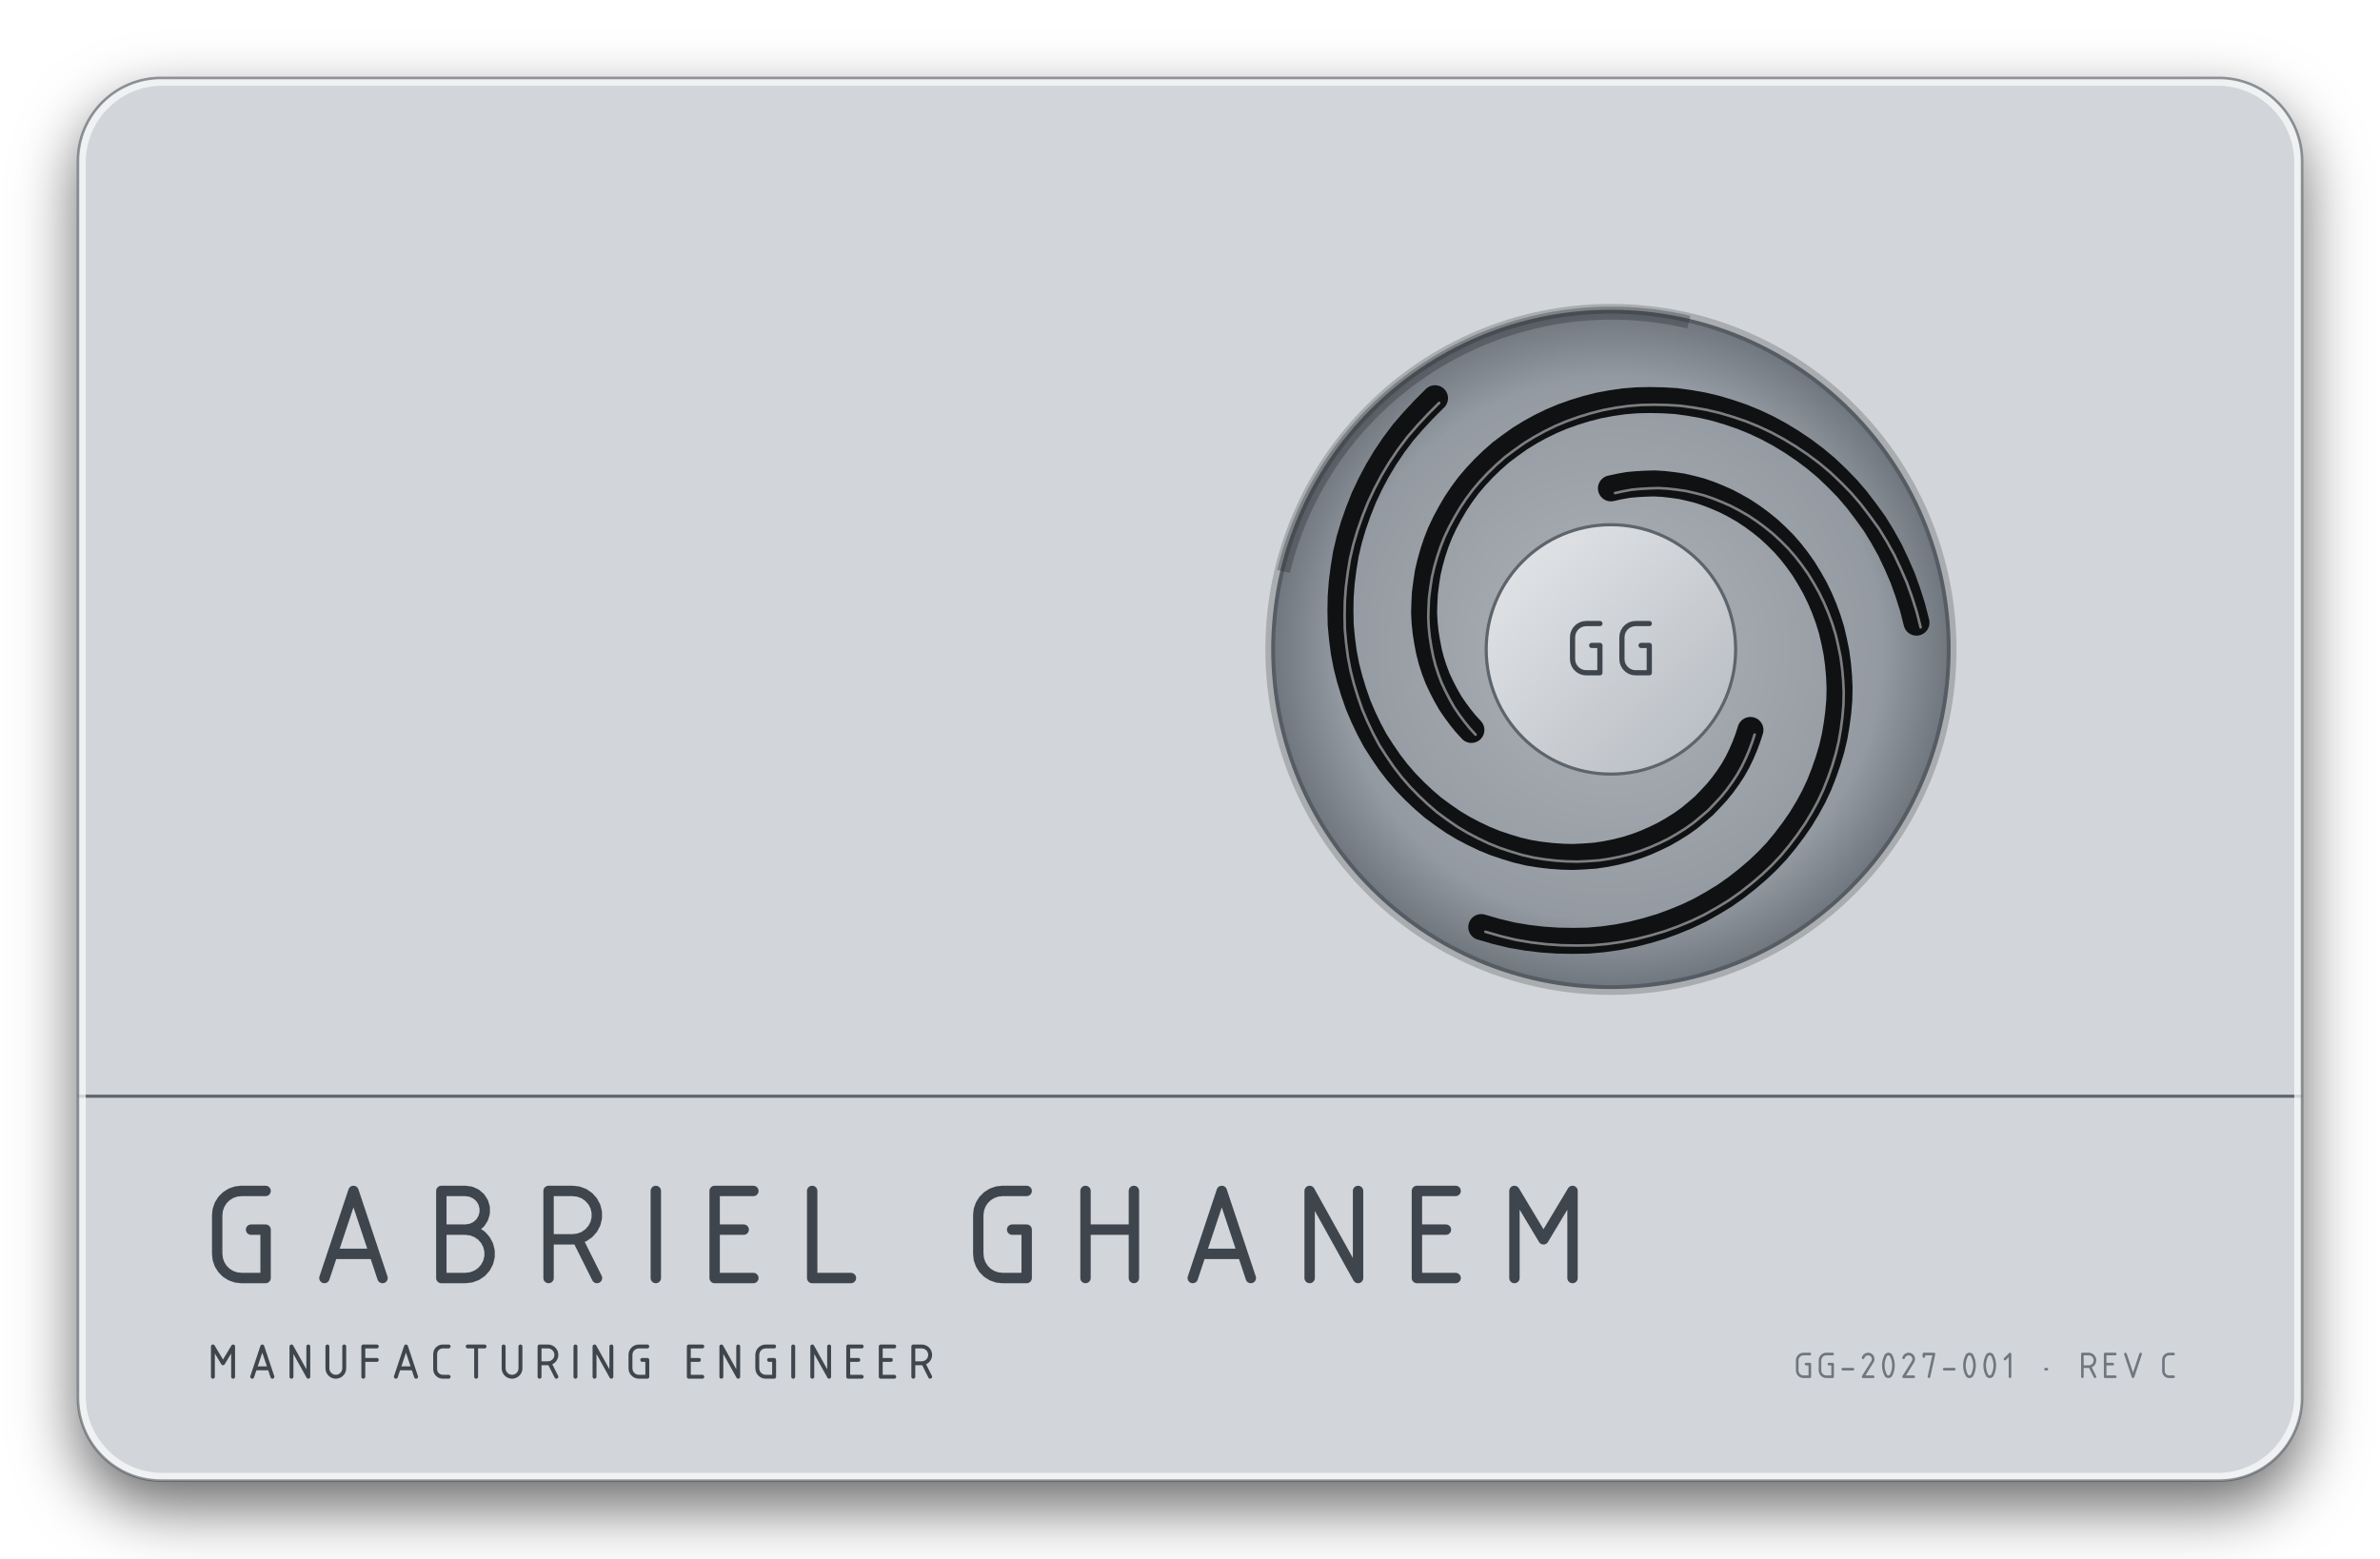
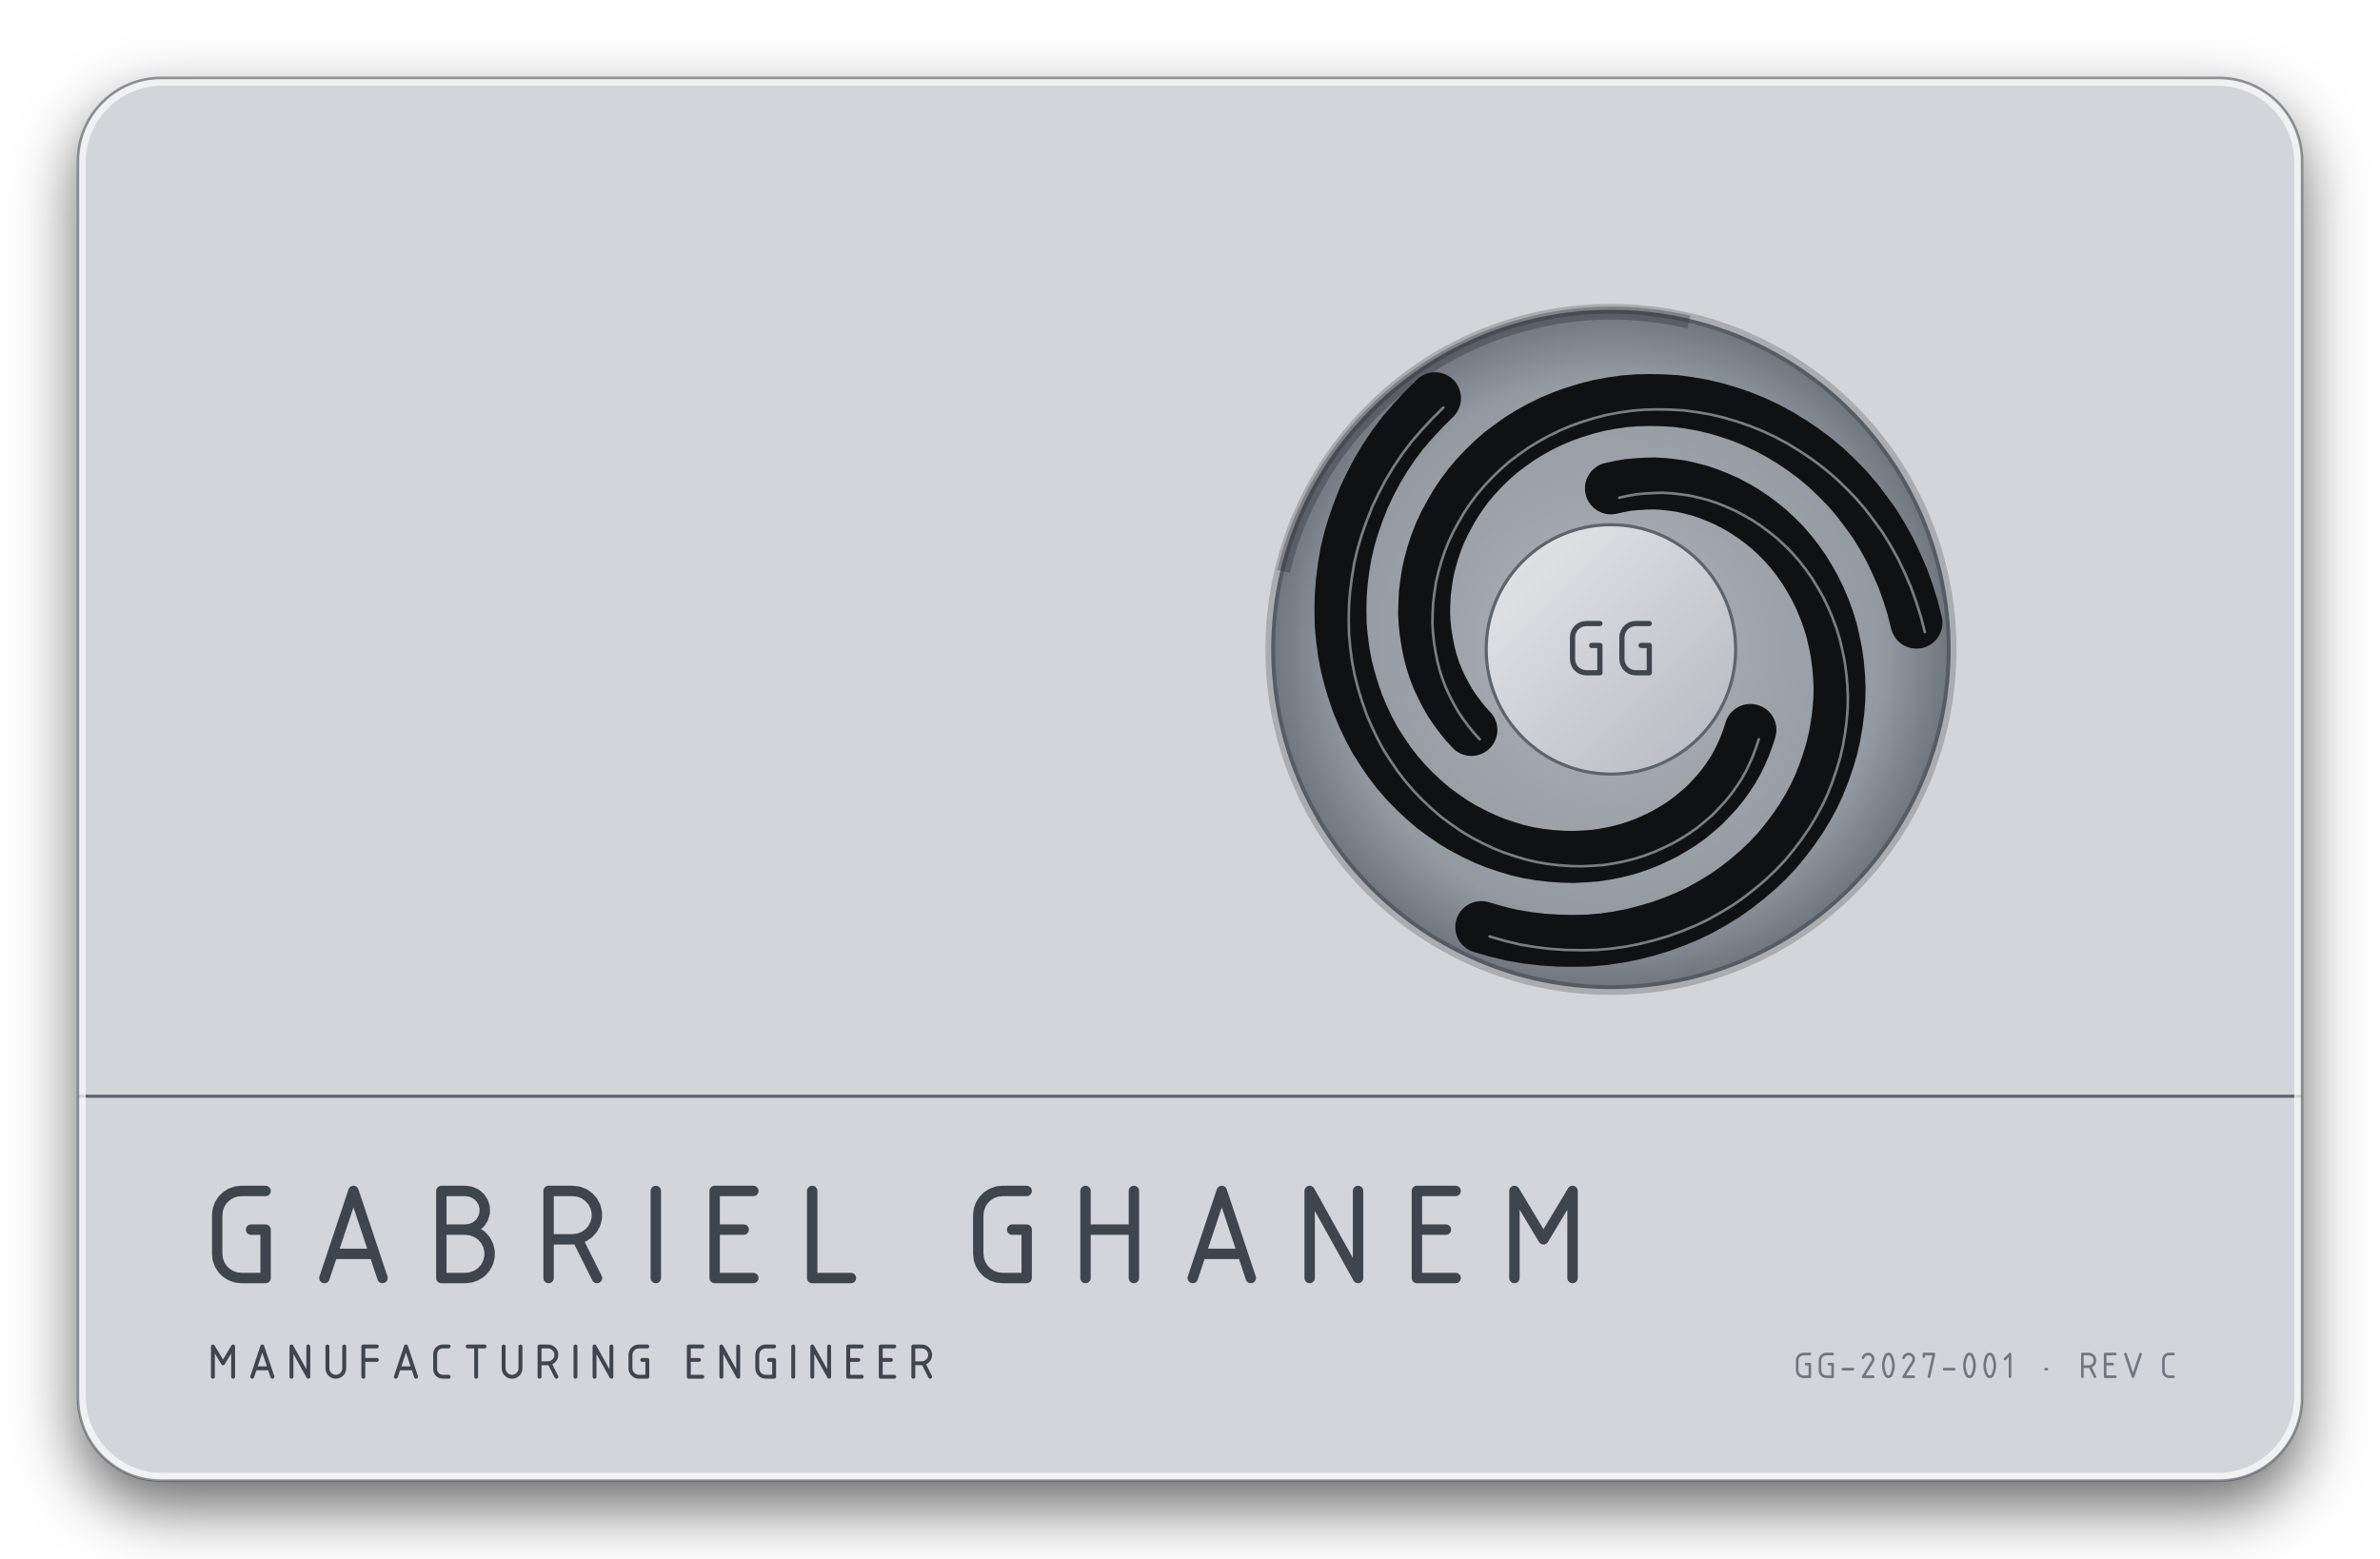
<svg xmlns="http://www.w3.org/2000/svg" viewBox="-30 -30 916 600">
  <defs>
    <radialGradient id="pocket">
      <stop offset="0" stop-color="#aeb3b9" />
      <stop offset=".8" stop-color="#949aa1" />
      <stop offset="1" stop-color="#70767e" />
    </radialGradient>
    <linearGradient id="boss" x1="0" y1="0" x2="1" y2="1">
      <stop offset="0" stop-color="#e6e8eb" />
      <stop offset="1" stop-color="#b4b9bf" />
    </linearGradient>
    <filter id="sh" x="-10%" y="-10%" width="120%" height="130%">
      <feDropShadow dx="0" dy="10" stdDeviation="12" flood-opacity=".6" />
    </filter>
    <clipPath id="clip">
      <rect width="856" height="540" rx="32" />
    </clipPath>
  </defs>
  <rect width="856" height="540" rx="32" fill="#c9ccd0" filter="url(#sh)" />
  <g clip-path="url(#clip)">
    <rect width="856" height="540" fill="#d2d5d9" />
    <circle cx="590.0" cy="220.0" r="133" fill="#00000030" />
    <circle cx="590.0" cy="220.0" r="130" fill="url(#pocket)" stroke="#565c64" stroke-width="1.5" />
    <path d="M464.0,190.0 A130,130 0 0 1 620.0,94.0" stroke="#2a2e33" stroke-width="5" fill="none" opacity=".35" />
-     <path d="M590.0,158.0 L593.2,157.3 L596.5,156.7 L599.8,156.4 L603.2,156.2 L606.7,156.1 L610.2,156.3 L613.7,156.7 L617.2,157.2 L620.7,158.0 L624.2,158.9 L627.7,160.1 L631.2,161.5 L634.6,163.0 L638.0,164.8 L641.3,166.7 L644.6,168.9 L647.7,171.2 L650.8,173.7 L653.7,176.4 L656.6,179.3 L659.3,182.4 L661.8,185.6 L664.2,189.0 L666.4,192.6 L668.5,196.3 L670.4,200.2 L672.1,204.2 L673.6,208.3 L674.9,212.5 L675.9,216.8 L676.8,221.2 L677.4,225.7 L677.8,230.2 L678.0,234.8 L677.9,239.5 L677.5,244.2 L676.9,248.8 L676.1,253.5 L675.0,258.2 L673.6,262.9 L672.0,267.5 L670.2,272.1 L668.1,276.6 L665.7,281.0 L663.1,285.3 L660.2,289.5 L657.1,293.6 L653.8,297.6 L650.2,301.4 L646.4,305.0 L642.4,308.4 L638.2,311.7 L633.8,314.8 L629.2,317.6 L624.4,320.3 L619.4,322.7 L614.3,324.8 L609.1,326.7 L603.7,328.3 L598.2,329.7 L592.6,330.8 L586.9,331.6 L581.2,332.1 L575.4,332.2 L569.5,332.1 L563.6,331.7 L557.7,331.0 L551.8,330.0 L546.0,328.6 L540.1,326.9" fill="none" stroke="#0f1113" stroke-width="10" stroke-linecap="round" />
-     <path d="M590.0,158.0 L593.2,157.3 L596.5,156.7 L599.8,156.4 L603.2,156.2 L606.7,156.1 L610.2,156.3 L613.7,156.7 L617.2,157.2 L620.7,158.0 L624.2,158.9 L627.7,160.1 L631.2,161.5 L634.6,163.0 L638.0,164.8 L641.3,166.7 L644.6,168.9 L647.7,171.2 L650.8,173.7 L653.7,176.4 L656.6,179.3 L659.3,182.4 L661.8,185.6 L664.2,189.0 L666.4,192.6 L668.5,196.3 L670.4,200.2 L672.1,204.2 L673.6,208.3 L674.9,212.5 L675.9,216.8 L676.8,221.2 L677.4,225.7 L677.8,230.2 L678.0,234.8 L677.9,239.5 L677.5,244.2 L676.9,248.8 L676.1,253.5 L675.0,258.2 L673.6,262.9 L672.0,267.5 L670.2,272.1 L668.1,276.6 L665.7,281.0 L663.1,285.3 L660.2,289.5 L657.1,293.6 L653.8,297.6 L650.2,301.4 L646.4,305.0 L642.4,308.4 L638.2,311.7 L633.8,314.8 L629.2,317.6 L624.4,320.3 L619.4,322.7 L614.3,324.8 L609.1,326.7 L603.7,328.3 L598.2,329.7 L592.6,330.8 L586.9,331.6 L581.2,332.1 L575.4,332.2 L569.5,332.1 L563.6,331.7 L557.7,331.0 L551.8,330.0 L546.0,328.6 L540.1,326.9" fill="none" stroke="#e9ecef" stroke-width="1" opacity=".5" transform="translate(1.6,1.8)" stroke-linecap="round" />
-     <path d="M643.7,251.0 L642.7,254.1 L641.5,257.3 L640.2,260.3 L638.7,263.4 L637.0,266.4 L635.1,269.3 L633.0,272.2 L630.8,274.9 L628.3,277.6 L625.8,280.2 L623.0,282.6 L620.1,285.0 L617.0,287.2 L613.8,289.2 L610.5,291.1 L607.0,292.8 L603.4,294.4 L599.7,295.8 L595.9,297.0 L591.9,298.0 L587.9,298.8 L583.9,299.4 L579.7,299.7 L575.5,299.9 L571.3,299.8 L567.0,299.5 L562.7,299.0 L558.4,298.3 L554.1,297.3 L549.8,296.0 L545.6,294.6 L541.4,292.9 L537.2,290.9 L533.2,288.8 L529.2,286.4 L525.3,283.7 L521.5,280.9 L517.9,277.8 L514.4,274.5 L511.0,271.0 L507.8,267.3 L504.8,263.4 L502.0,259.3 L499.3,255.1 L496.9,250.6 L494.7,246.0 L492.7,241.3 L491.0,236.4 L489.5,231.5 L488.2,226.4 L487.2,221.2 L486.5,215.9 L486.0,210.5 L485.9,205.1 L486.0,199.6 L486.4,194.2 L487.1,188.7 L488.0,183.2 L489.3,177.7 L490.9,172.3 L492.8,166.9 L494.9,161.6 L497.4,156.3 L500.1,151.2 L503.1,146.2 L506.4,141.3 L510.0,136.5 L513.9,132.0 L518.0,127.6 L522.3,123.3" fill="none" stroke="#0f1113" stroke-width="10" stroke-linecap="round" />
-     <path d="M643.7,251.0 L642.7,254.1 L641.5,257.3 L640.2,260.3 L638.7,263.4 L637.0,266.4 L635.1,269.3 L633.0,272.2 L630.8,274.9 L628.3,277.6 L625.8,280.2 L623.0,282.6 L620.1,285.0 L617.0,287.2 L613.8,289.2 L610.5,291.1 L607.0,292.8 L603.4,294.4 L599.7,295.8 L595.9,297.0 L591.9,298.0 L587.9,298.8 L583.9,299.4 L579.7,299.7 L575.5,299.9 L571.3,299.8 L567.0,299.5 L562.7,299.0 L558.4,298.3 L554.1,297.3 L549.8,296.0 L545.6,294.6 L541.4,292.9 L537.2,290.9 L533.2,288.8 L529.2,286.4 L525.3,283.7 L521.5,280.9 L517.9,277.8 L514.4,274.5 L511.0,271.0 L507.8,267.3 L504.8,263.4 L502.0,259.3 L499.3,255.1 L496.9,250.6 L494.7,246.0 L492.7,241.3 L491.0,236.4 L489.5,231.5 L488.2,226.4 L487.2,221.2 L486.5,215.9 L486.0,210.5 L485.9,205.1 L486.0,199.6 L486.4,194.2 L487.1,188.7 L488.0,183.2 L489.3,177.7 L490.9,172.3 L492.8,166.9 L494.9,161.6 L497.4,156.3 L500.1,151.2 L503.1,146.2 L506.4,141.3 L510.0,136.5 L513.9,132.0 L518.0,127.6 L522.3,123.3" fill="none" stroke="#e9ecef" stroke-width="1" opacity=".5" transform="translate(1.6,1.8)" stroke-linecap="round" />
-     <path d="M536.3,251.0 L534.1,248.6 L532.0,246.0 L530.0,243.3 L528.1,240.5 L526.4,237.5 L524.8,234.4 L523.3,231.2 L522.0,227.8 L520.9,224.4 L520.0,220.9 L519.3,217.3 L518.7,213.6 L518.3,209.8 L518.1,206.0 L518.2,202.2 L518.4,198.3 L518.9,194.4 L519.5,190.5 L520.4,186.6 L521.5,182.7 L522.8,178.8 L524.3,175.0 L526.1,171.2 L528.1,167.5 L530.2,163.9 L532.6,160.3 L535.2,156.8 L538.0,153.5 L541.0,150.3 L544.2,147.2 L547.6,144.2 L551.2,141.5 L555.0,138.8 L558.9,136.4 L562.9,134.2 L567.2,132.1 L571.5,130.3 L576.0,128.7 L580.6,127.3 L585.3,126.1 L590.1,125.2 L595.0,124.5 L600.0,124.1 L605.0,124.0 L610.0,124.1 L615.1,124.4 L620.2,125.1 L625.3,126.0 L630.4,127.2 L635.4,128.7 L640.4,130.4 L645.3,132.4 L650.2,134.7 L655.0,137.3 L659.6,140.1 L664.2,143.2 L668.6,146.5 L672.9,150.1 L677.0,154.0 L680.9,158.0 L684.6,162.3 L688.1,166.9 L691.5,171.6 L694.5,176.5 L697.4,181.7 L699.9,187.0 L702.3,192.5 L704.3,198.1 L706.1,203.8 L707.6,209.7" fill="none" stroke="#0f1113" stroke-width="10" stroke-linecap="round" />
-     <path d="M536.3,251.0 L534.1,248.6 L532.0,246.0 L530.0,243.3 L528.1,240.5 L526.4,237.5 L524.8,234.4 L523.3,231.2 L522.0,227.8 L520.9,224.4 L520.0,220.9 L519.3,217.3 L518.7,213.6 L518.3,209.8 L518.1,206.0 L518.2,202.2 L518.4,198.3 L518.9,194.4 L519.5,190.5 L520.4,186.6 L521.5,182.7 L522.8,178.8 L524.3,175.0 L526.1,171.2 L528.1,167.5 L530.2,163.9 L532.6,160.3 L535.2,156.8 L538.0,153.5 L541.0,150.3 L544.2,147.2 L547.6,144.2 L551.2,141.5 L555.0,138.8 L558.9,136.4 L562.9,134.2 L567.2,132.1 L571.5,130.3 L576.0,128.7 L580.6,127.3 L585.3,126.1 L590.1,125.2 L595.0,124.5 L600.0,124.1 L605.0,124.0 L610.0,124.1 L615.1,124.4 L620.2,125.1 L625.3,126.0 L630.4,127.2 L635.4,128.7 L640.4,130.4 L645.3,132.4 L650.2,134.7 L655.0,137.3 L659.6,140.1 L664.2,143.2 L668.6,146.5 L672.9,150.1 L677.0,154.0 L680.9,158.0 L684.6,162.3 L688.1,166.9 L691.5,171.6 L694.5,176.5 L697.4,181.7 L699.9,187.0 L702.3,192.5 L704.3,198.1 L706.1,203.8 L707.6,209.7" fill="none" stroke="#e9ecef" stroke-width="1" opacity=".5" transform="translate(1.6,1.8)" stroke-linecap="round" />
+     <path d="M590.0,158.0 L593.2,157.3 L596.5,156.7 L599.8,156.4 L603.2,156.2 L606.7,156.1 L610.2,156.3 L613.7,156.7 L617.2,157.2 L620.7,158.0 L624.2,158.9 L627.7,160.1 L631.2,161.5 L634.6,163.0 L638.0,164.8 L641.3,166.7 L644.6,168.9 L647.7,171.2 L650.8,173.7 L653.7,176.4 L656.6,179.3 L659.3,182.4 L661.8,185.6 L664.2,189.0 L666.4,192.6 L668.5,196.3 L670.4,200.2 L672.1,204.2 L673.6,208.3 L674.9,212.5 L675.9,216.8 L676.8,221.2 L677.4,225.7 L677.8,230.2 L678.0,234.8 L677.9,239.5 L677.5,244.2 L676.9,248.8 L676.1,253.5 L675.0,258.2 L673.6,262.9 L672.0,267.5 L670.2,272.1 L668.1,276.6 L665.7,281.0 L663.1,285.3 L660.2,289.5 L657.1,293.6 L653.8,297.6 L650.2,301.4 L646.4,305.0 L642.4,308.4 L638.2,311.7 L633.8,314.8 L629.2,317.6 L624.4,320.3 L619.4,322.7 L614.3,324.8 L609.1,326.7 L603.7,328.3 L598.2,329.7 L592.6,330.8 L586.9,331.6 L581.2,332.1 L575.4,332.2 L569.5,332.1 L563.6,331.7 L557.7,331.0 L551.8,330.0 L546.0,328.6 L540.1,326.9" fill="none" stroke="#0f1113" stroke-width="20" stroke-linecap="round" />
+     <path d="M590.0,158.0 L593.2,157.3 L596.5,156.7 L599.8,156.4 L603.2,156.2 L606.7,156.1 L610.2,156.3 L613.7,156.7 L617.2,157.2 L620.7,158.0 L624.2,158.9 L627.7,160.1 L631.2,161.5 L634.6,163.0 L638.0,164.8 L641.3,166.7 L644.6,168.9 L647.7,171.2 L650.8,173.7 L653.7,176.4 L656.6,179.3 L659.3,182.4 L661.8,185.6 L664.2,189.0 L666.4,192.6 L668.5,196.3 L670.4,200.2 L672.1,204.2 L673.6,208.3 L674.9,212.5 L675.9,216.8 L676.8,221.2 L677.4,225.7 L677.8,230.2 L678.0,234.8 L677.9,239.5 L677.5,244.2 L676.9,248.8 L676.1,253.5 L675.0,258.2 L673.6,262.9 L672.0,267.5 L670.2,272.1 L668.1,276.6 L665.7,281.0 L663.1,285.3 L660.2,289.5 L657.1,293.6 L653.8,297.6 L650.2,301.4 L646.4,305.0 L642.4,308.4 L638.2,311.7 L633.8,314.8 L629.2,317.6 L624.4,320.3 L619.4,322.7 L614.3,324.8 L609.1,326.7 L603.7,328.3 L598.2,329.7 L592.6,330.8 L586.9,331.6 L581.2,332.1 L575.4,332.2 L569.5,332.1 L563.6,331.7 L557.7,331.0 L551.8,330.0 L546.0,328.6 L540.1,326.9" fill="none" stroke="#e9ecef" stroke-width="1" opacity=".5" transform="translate(3.2,3.6)" stroke-linecap="round" />
+     <path d="M643.7,251.0 L642.7,254.1 L641.5,257.3 L640.2,260.3 L638.7,263.4 L637.0,266.4 L635.1,269.3 L633.0,272.2 L630.8,274.9 L628.3,277.6 L625.8,280.2 L623.0,282.6 L620.1,285.0 L617.0,287.2 L613.8,289.2 L610.5,291.1 L607.0,292.8 L603.4,294.4 L599.7,295.8 L595.9,297.0 L591.9,298.0 L587.9,298.8 L583.9,299.4 L579.7,299.7 L575.5,299.9 L571.3,299.8 L567.0,299.5 L562.7,299.0 L558.4,298.3 L554.1,297.3 L549.8,296.0 L545.6,294.6 L541.4,292.9 L537.2,290.9 L533.2,288.8 L529.2,286.4 L525.3,283.7 L521.5,280.9 L517.9,277.8 L514.4,274.5 L511.0,271.0 L507.8,267.3 L504.8,263.4 L502.0,259.3 L499.3,255.1 L496.9,250.6 L494.7,246.0 L492.7,241.3 L491.0,236.4 L489.5,231.5 L488.2,226.4 L487.2,221.2 L486.5,215.9 L486.0,210.5 L485.9,205.1 L486.0,199.6 L486.4,194.2 L487.1,188.7 L488.0,183.2 L489.3,177.7 L490.9,172.3 L492.8,166.9 L494.9,161.6 L497.4,156.3 L500.1,151.2 L503.1,146.2 L506.4,141.3 L510.0,136.5 L513.9,132.0 L518.0,127.6 L522.3,123.3" fill="none" stroke="#0f1113" stroke-width="20" stroke-linecap="round" />
+     <path d="M643.7,251.0 L642.7,254.1 L641.5,257.3 L640.2,260.3 L638.7,263.4 L637.0,266.4 L635.1,269.3 L633.0,272.2 L630.8,274.9 L628.3,277.6 L625.8,280.2 L623.0,282.6 L620.1,285.0 L617.0,287.2 L613.8,289.2 L610.5,291.1 L607.0,292.8 L603.4,294.4 L599.7,295.8 L595.9,297.0 L591.9,298.0 L587.9,298.8 L583.9,299.4 L579.7,299.7 L575.5,299.9 L571.3,299.8 L567.0,299.5 L562.7,299.0 L558.4,298.3 L554.1,297.3 L549.8,296.0 L545.6,294.6 L541.4,292.9 L537.2,290.9 L533.2,288.8 L529.2,286.4 L525.3,283.7 L521.5,280.9 L517.9,277.8 L514.4,274.5 L511.0,271.0 L507.8,267.3 L504.8,263.4 L502.0,259.3 L499.3,255.1 L496.9,250.6 L494.7,246.0 L492.7,241.3 L491.0,236.4 L489.5,231.5 L488.2,226.4 L487.2,221.2 L486.5,215.9 L486.0,210.5 L485.9,205.1 L486.0,199.6 L486.4,194.2 L487.1,188.7 L488.0,183.2 L489.3,177.7 L490.9,172.3 L492.8,166.9 L494.9,161.6 L497.4,156.3 L500.1,151.2 L503.1,146.2 L506.4,141.3 L510.0,136.5 L513.9,132.0 L518.0,127.6 L522.3,123.3" fill="none" stroke="#e9ecef" stroke-width="1" opacity=".5" transform="translate(3.2,3.6)" stroke-linecap="round" />
+     <path d="M536.3,251.0 L534.1,248.6 L532.0,246.0 L530.0,243.3 L528.1,240.5 L526.4,237.5 L524.8,234.4 L523.3,231.2 L522.0,227.8 L520.9,224.4 L520.0,220.9 L519.3,217.3 L518.7,213.6 L518.3,209.8 L518.1,206.0 L518.2,202.2 L518.4,198.3 L518.9,194.4 L519.5,190.5 L520.4,186.6 L521.5,182.7 L522.8,178.8 L524.3,175.0 L526.1,171.2 L528.1,167.5 L530.2,163.9 L532.6,160.3 L535.2,156.8 L538.0,153.5 L541.0,150.3 L544.2,147.2 L547.6,144.2 L551.2,141.5 L555.0,138.8 L558.9,136.4 L562.9,134.2 L567.2,132.1 L571.5,130.3 L576.0,128.7 L580.6,127.3 L585.3,126.1 L590.1,125.2 L595.0,124.5 L600.0,124.1 L605.0,124.0 L610.0,124.1 L615.1,124.4 L620.2,125.1 L625.3,126.0 L630.4,127.2 L635.4,128.7 L640.4,130.4 L645.3,132.4 L650.2,134.7 L655.0,137.3 L659.6,140.1 L664.2,143.2 L668.6,146.5 L672.9,150.1 L677.0,154.0 L680.9,158.0 L684.6,162.3 L688.1,166.9 L691.5,171.6 L694.5,176.5 L697.4,181.7 L699.9,187.0 L702.3,192.5 L704.3,198.1 L706.1,203.8 L707.6,209.7" fill="none" stroke="#0f1113" stroke-width="20" stroke-linecap="round" />
+     <path d="M536.3,251.0 L534.1,248.6 L532.0,246.0 L530.0,243.3 L528.1,240.5 L526.4,237.5 L524.8,234.4 L523.3,231.2 L522.0,227.8 L520.9,224.4 L520.0,220.9 L519.3,217.3 L518.7,213.6 L518.3,209.8 L518.1,206.0 L518.2,202.2 L518.4,198.3 L518.9,194.4 L519.5,190.5 L520.4,186.6 L521.5,182.7 L522.8,178.8 L524.3,175.0 L526.1,171.2 L528.1,167.5 L530.2,163.9 L532.6,160.3 L535.2,156.8 L538.0,153.5 L541.0,150.3 L544.2,147.2 L547.6,144.2 L551.2,141.5 L555.0,138.8 L558.9,136.4 L562.9,134.2 L567.2,132.1 L571.5,130.3 L576.0,128.7 L580.6,127.3 L585.3,126.1 L590.1,125.2 L595.0,124.5 L600.0,124.1 L605.0,124.0 L610.0,124.1 L615.1,124.4 L620.2,125.1 L625.3,126.0 L630.4,127.2 L635.4,128.7 L640.4,130.4 L645.3,132.4 L650.2,134.7 L655.0,137.3 L659.6,140.1 L664.2,143.2 L668.6,146.5 L672.9,150.1 L677.0,154.0 L680.9,158.0 L684.6,162.3 L688.1,166.9 L691.5,171.6 L694.5,176.5 L697.4,181.7 L699.9,187.0 L702.3,192.5 L704.3,198.1 L706.1,203.8 L707.6,209.7" fill="none" stroke="#e9ecef" stroke-width="1" opacity=".5" transform="translate(3.2,3.6)" stroke-linecap="round" />
    <circle cx="590.0" cy="220.0" r="48" fill="url(#boss)" stroke="#5d646c" stroke-width="1.2" />
    <path d="M582.60,218.47 L585.76,218.47 M585.76,218.47 L585.76,229.00 M585.76,229.00 L580.50,229.00 M575.23,223.74 L575.23,215.31 M580.50,210.05 L585.76,210.05 M575.23,223.74 L575.36,224.91 L575.75,226.02 L576.38,227.02 L577.21,227.85 L578.21,228.48 L579.32,228.87 L580.50,229.00 M580.50,210.05 L579.32,210.18 L578.21,210.57 L577.21,211.19 L576.38,212.03 L575.75,213.03 L575.36,214.14 L575.23,215.31 M601.61,218.47 L604.77,218.47 M604.77,218.47 L604.77,229.00 M604.77,229.00 L599.50,229.00 M594.24,223.74 L594.24,215.31 M599.50,210.05 L604.77,210.05 M594.24,223.74 L594.37,224.91 L594.76,226.02 L595.39,227.02 L596.22,227.85 L597.22,228.48 L598.33,228.87 L599.50,229.00 M599.50,210.05 L598.33,210.18 L597.22,210.57 L596.22,211.19 L595.39,212.03 L594.76,213.03 L594.37,214.14 L594.24,215.31" fill="none" stroke="#3f454c" stroke-width="2" stroke-linecap="round" stroke-linejoin="round" />
    <path d="M0,392.0 H856" stroke="#5d646c" stroke-width="1.2" fill="none" />
    <path d="M66.63,443.37 L72.22,443.37 M72.22,443.37 L72.22,462.00 M72.22,462.00 L62.90,462.00 M53.59,452.69 L53.59,437.78 M62.90,428.47 L72.22,428.47 M53.59,452.69 L53.82,454.76 L54.51,456.73 L55.62,458.49 L57.10,459.97 L58.86,461.08 L60.83,461.77 L62.90,462.00 M62.90,428.47 L60.83,428.70 L58.86,429.39 L57.10,430.50 L55.62,431.97 L54.51,433.74 L53.82,435.71 L53.59,437.78 M94.86,462.00 L106.04,428.47 M106.04,428.47 L117.22,462.00 M113.96,452.69 L98.12,452.69 M139.86,462.00 L149.18,462.00 M149.18,443.37 L139.86,443.37 M149.18,428.47 L139.86,428.47 M139.86,428.47 L139.86,462.00 M149.18,462.00 L151.40,461.73 L153.50,460.93 L155.35,459.66 L156.84,457.98 L157.88,455.99 L158.42,453.81 L158.42,451.56 L157.88,449.38 L156.84,447.39 L155.35,445.71 L153.50,444.44 L151.40,443.64 L149.18,443.37 M149.18,443.37 L151.27,443.07 L153.20,442.19 L154.81,440.80 L155.95,439.01 L156.55,436.98 L156.55,434.86 L155.95,432.82 L154.81,431.04 L153.20,429.65 L151.27,428.77 L149.18,428.47 M181.13,462.00 L181.13,428.47 M181.13,428.47 L190.45,428.47 M190.45,447.10 L181.13,447.10 M192.31,447.10 L199.76,462.00 M190.45,447.10 L192.68,446.83 L194.78,446.03 L196.62,444.75 L198.11,443.07 L199.16,441.08 L199.69,438.90 L199.69,436.66 L199.16,434.48 L198.11,432.49 L196.62,430.81 L194.78,429.53 L192.68,428.74 L190.45,428.47 M222.41,462.00 L222.41,428.47 M259.95,462.00 L245.05,462.00 M245.05,462.00 L245.05,428.47 M245.05,428.47 L259.95,428.47 M256.23,443.37 L245.05,443.37 M282.59,428.47 L282.59,462.00 M282.59,462.00 L297.50,462.00 M359.55,443.37 L365.14,443.37 M365.14,443.37 L365.14,462.00 M365.14,462.00 L355.82,462.00 M346.51,452.69 L346.51,437.78 M355.82,428.47 L365.14,428.47 M346.51,452.69 L346.74,454.76 L347.43,456.73 L348.54,458.49 L350.02,459.97 L351.78,461.08 L353.75,461.77 L355.82,462.00 M355.82,428.47 L353.75,428.70 L351.78,429.39 L350.02,430.50 L348.54,431.97 L347.43,433.74 L346.74,435.71 L346.51,437.78 M387.78,462.00 L387.78,428.47 M387.78,443.37 L406.41,443.37 M406.41,428.47 L406.41,462.00 M429.06,462.00 L440.23,428.47 M440.23,428.47 L451.41,462.00 M448.15,452.69 L432.32,452.69 M474.05,462.00 L474.05,428.47 M474.05,428.47 L492.68,462.00 M492.68,462.00 L492.68,428.47 M530.23,462.00 L515.33,462.00 M515.33,462.00 L515.33,428.47 M515.33,428.47 L530.23,428.47 M526.50,443.37 L515.33,443.37 M552.87,462.00 L552.87,428.47 M552.87,428.47 L564.05,447.10 M564.05,447.10 L575.23,428.47 M575.23,428.47 L575.23,462.00" fill="none" stroke="#3f454c" stroke-width="4" stroke-linecap="round" stroke-linejoin="round" />
    <path d="M51.94,500.00 L51.94,488.34 M51.94,488.34 L55.83,494.82 M55.83,494.82 L59.72,488.34 M59.72,488.34 L59.72,500.00 M67.06,500.00 L70.95,488.34 M70.95,488.34 L74.84,500.00 M73.71,496.76 L68.20,496.76 M82.18,500.00 L82.18,488.34 M82.18,488.34 L88.66,500.00 M88.66,500.00 L88.66,488.34 M96.01,488.34 L96.01,496.76 M102.49,496.76 L102.49,488.34 M96.01,496.76 L96.10,497.54 L96.38,498.27 L96.82,498.91 L97.41,499.43 L98.10,499.79 L98.86,499.98 L99.64,499.98 L100.40,499.79 L101.09,499.43 L101.67,498.91 L102.12,498.27 L102.39,497.54 L102.49,496.76 M109.83,500.00 L109.83,488.34 M109.83,488.34 L115.02,488.34 M109.83,493.52 L115.02,493.52 M122.36,500.00 L126.25,488.34 M126.25,488.34 L130.14,500.00 M129.00,496.76 L123.49,496.76 M142.66,500.00 L140.40,500.00 M137.48,497.08 L137.48,491.25 M140.40,488.34 L142.66,488.34 M137.48,497.08 L137.58,497.84 L137.87,498.54 L138.33,499.15 L138.94,499.61 L139.64,499.90 L140.40,500.00 M140.40,488.34 L139.64,488.44 L138.94,488.73 L138.33,489.19 L137.87,489.79 L137.58,490.50 L137.48,491.25 M153.25,500.00 L153.25,488.34 M150.01,488.34 L156.49,488.34 M163.83,488.34 L163.83,496.76 M170.31,496.76 L170.31,488.34 M163.83,496.76 L163.93,497.54 L164.20,498.27 L164.65,498.91 L165.23,499.43 L165.92,499.79 L166.68,499.98 L167.46,499.98 L168.22,499.79 L168.91,499.43 L169.50,498.91 L169.94,498.27 L170.22,497.54 L170.31,496.76 M177.66,500.00 L177.66,488.34 M177.66,488.34 L180.90,488.34 M180.90,494.82 L177.66,494.82 M181.54,494.82 L184.14,500.00 M180.90,494.82 L181.67,494.72 L182.40,494.44 L183.04,494.00 L183.56,493.42 L183.93,492.72 L184.11,491.97 L184.11,491.19 L183.93,490.43 L183.56,489.74 L183.04,489.15 L182.40,488.71 L181.67,488.43 L180.90,488.34 M191.48,500.00 L191.48,488.34 M198.82,500.00 L198.82,488.34 M198.82,488.34 L205.30,500.00 M205.30,500.00 L205.30,488.34 M217.18,493.52 L219.13,493.52 M219.13,493.52 L219.13,500.00 M219.13,500.00 L215.89,500.00 M212.65,496.76 L212.65,491.58 M215.89,488.34 L219.13,488.34 M212.65,496.76 L212.73,497.48 L212.97,498.17 L213.35,498.78 L213.87,499.29 L214.48,499.68 L215.17,499.92 L215.89,500.00 M215.89,488.34 L215.17,488.42 L214.48,488.66 L213.87,489.04 L213.35,489.56 L212.97,490.17 L212.73,490.86 L212.65,491.58 M240.30,500.00 L235.11,500.00 M235.11,500.00 L235.11,488.34 M235.11,488.34 L240.30,488.34 M239.00,493.52 L235.11,493.52 M247.64,500.00 L247.64,488.34 M247.64,488.34 L254.12,500.00 M254.12,500.00 L254.12,488.34 M266.00,493.52 L267.94,493.52 M267.94,493.52 L267.94,500.00 M267.94,500.00 L264.70,500.00 M261.46,496.76 L261.46,491.58 M264.70,488.34 L267.94,488.34 M261.46,496.76 L261.55,497.48 L261.78,498.17 L262.17,498.78 L262.68,499.29 L263.30,499.68 L263.98,499.92 L264.70,500.00 M264.70,488.34 L263.98,488.42 L263.30,488.66 L262.68,489.04 L262.17,489.56 L261.78,490.17 L261.55,490.86 L261.46,491.58 M275.29,500.00 L275.29,488.34 M282.63,500.00 L282.63,488.34 M282.63,488.34 L289.11,500.00 M289.11,500.00 L289.11,488.34 M301.64,500.00 L296.46,500.00 M296.46,500.00 L296.46,488.34 M296.46,488.34 L301.64,488.34 M300.34,493.52 L296.46,493.52 M314.17,500.00 L308.98,500.00 M308.98,500.00 L308.98,488.34 M308.98,488.34 L314.17,488.34 M312.87,493.52 L308.98,493.52 M321.51,500.00 L321.51,488.34 M321.51,488.34 L324.75,488.34 M324.75,494.82 L321.51,494.82 M325.40,494.82 L327.99,500.00 M324.75,494.82 L325.53,494.72 L326.26,494.44 L326.90,494.00 L327.42,493.42 L327.78,492.72 L327.97,491.97 L327.97,491.19 L327.78,490.43 L327.42,489.74 L326.90,489.15 L326.26,488.71 L325.53,488.43 L324.75,488.34" fill="none" stroke="#3f454c" stroke-width="1.5" stroke-linecap="round" stroke-linejoin="round" />
    <path d="M665.10,495.14 L666.56,495.14 M666.56,495.14 L666.56,500.00 M666.56,500.00 L664.13,500.00 M661.70,497.57 L661.70,493.68 M664.13,491.25 L666.56,491.25 M661.70,497.57 L661.76,498.11 L661.94,498.62 L662.23,499.09 L662.62,499.47 L663.08,499.76 L663.59,499.94 L664.13,500.00 M664.13,491.25 L663.59,491.31 L663.08,491.49 L662.62,491.78 L662.23,492.17 L661.94,492.63 L661.76,493.14 L661.70,493.68 M673.88,495.14 L675.33,495.14 M675.33,495.14 L675.33,500.00 M675.33,500.00 L672.90,500.00 M670.47,497.57 L670.47,493.68 M672.90,491.25 L675.33,491.25 M670.47,497.57 L670.54,498.11 L670.72,498.62 L671.00,499.09 L671.39,499.47 L671.85,499.76 L672.36,499.94 L672.90,500.00 M672.90,491.25 L672.36,491.31 L671.85,491.49 L671.39,491.78 L671.00,492.17 L670.72,492.63 L670.54,493.14 L670.47,493.68 M679.25,497.08 L683.14,497.08 M690.64,494.22 L687.05,500.00 M687.05,500.00 L690.94,500.00 M688.99,491.25 L688.48,491.31 L687.99,491.51 L687.58,491.82 L687.25,492.23 L687.05,492.71 M690.64,494.22 L690.86,493.75 L690.94,493.24 L690.88,492.73 L690.69,492.25 L690.39,491.83 L689.98,491.52 L689.50,491.32 L688.99,491.25 M695.82,491.74 L695.40,492.66 L695.09,493.62 L694.90,494.62 L694.84,495.63 L694.90,496.64 L695.09,497.63 L695.40,498.59 L695.82,499.51 M697.77,491.74 L697.50,491.47 L697.16,491.31 L696.79,491.25 L696.42,491.31 L696.09,491.47 L695.82,491.74 M697.77,499.51 L698.19,498.59 L698.50,497.63 L698.68,496.64 L698.74,495.63 L698.68,494.62 L698.50,493.62 L698.19,492.66 L697.77,491.74 M695.82,499.51 L696.09,499.78 L696.42,499.95 L696.79,500.00 L697.16,499.95 L697.50,499.78 L697.77,499.51 M706.25,494.22 L702.65,500.00 M702.65,500.00 L706.54,500.00 M704.59,491.25 L704.08,491.31 L703.59,491.51 L703.18,491.82 L702.86,492.23 L702.65,492.71 M706.25,494.22 L706.46,493.75 L706.54,493.24 L706.48,492.73 L706.30,492.25 L705.99,491.83 L705.58,491.52 L705.11,491.32 L704.59,491.25 M712.40,500.00 L714.34,491.25 M714.34,491.25 L710.45,491.25 M710.45,491.25 L710.45,492.22 M718.25,497.08 L722.14,497.08 M727.02,491.74 L726.60,492.66 L726.29,493.62 L726.11,494.62 L726.05,495.63 L726.11,496.64 L726.29,497.63 L726.60,498.59 L727.02,499.51 M728.97,491.74 L728.70,491.47 L728.37,491.31 L728.00,491.25 L727.63,491.31 L727.29,491.47 L727.02,491.74 M728.97,499.51 L729.39,498.59 L729.70,497.63 L729.89,496.64 L729.95,495.63 L729.89,494.62 L729.70,493.62 L729.39,492.66 L728.97,491.74 M727.02,499.51 L727.29,499.78 L727.63,499.95 L728.00,500.00 L728.37,499.95 L728.70,499.78 L728.97,499.51 M734.83,491.74 L734.40,492.66 L734.09,493.62 L733.91,494.62 L733.85,495.63 L733.91,496.64 L734.09,497.63 L734.40,498.59 L734.83,499.51 M736.77,491.74 L736.50,491.47 L736.17,491.31 L735.80,491.25 L735.43,491.31 L735.09,491.47 L734.83,491.74 M736.77,499.51 L737.19,498.59 L737.50,497.63 L737.69,496.64 L737.75,495.63 L737.69,494.62 L737.50,493.62 L737.19,492.66 L736.77,491.74 M734.83,499.51 L735.09,499.78 L735.43,499.95 L735.80,500.00 L736.17,499.95 L736.50,499.78 L736.77,499.51 M743.60,500.00 L743.60,491.25 M743.60,491.25 L741.65,493.20 M757.28,497.08 L757.77,497.08 M771.45,500.00 L771.45,491.25 M771.45,491.25 L773.88,491.25 M773.88,496.11 L771.45,496.11 M774.37,496.11 L776.31,500.00 M773.88,496.11 L774.46,496.04 L775.01,495.83 L775.49,495.50 L775.88,495.06 L776.15,494.54 L776.29,493.97 L776.29,493.39 L776.15,492.82 L775.88,492.30 L775.49,491.86 L775.01,491.53 L774.46,491.32 L773.88,491.25 M784.11,500.00 L780.22,500.00 M780.22,500.00 L780.22,491.25 M780.22,491.25 L784.11,491.25 M783.14,495.14 L780.22,495.14 M788.02,491.25 L790.94,500.00 M790.94,500.00 L793.86,491.25 M806.54,500.00 L804.84,500.00 M802.65,497.81 L802.65,493.44 M804.84,491.25 L806.54,491.25 M802.65,497.81 L802.73,498.38 L802.95,498.91 L803.29,499.36 L803.75,499.71 L804.27,499.93 L804.84,500.00 M804.84,491.25 L804.27,491.33 L803.75,491.54 L803.29,491.89 L802.95,492.35 L802.73,492.87 L802.65,493.44" fill="none" stroke="#6f767f" stroke-width="1" stroke-linecap="round" stroke-linejoin="round" />
  </g>
  <rect x="1.5" y="1.5" width="853" height="537" rx="31" fill="none" stroke="#fafbfc" stroke-width="3" opacity=".75" />
  <rect x="0" y="0" width="856" height="540" rx="32" fill="none" stroke="#50565d" stroke-width="1" opacity=".6" />
</svg>
